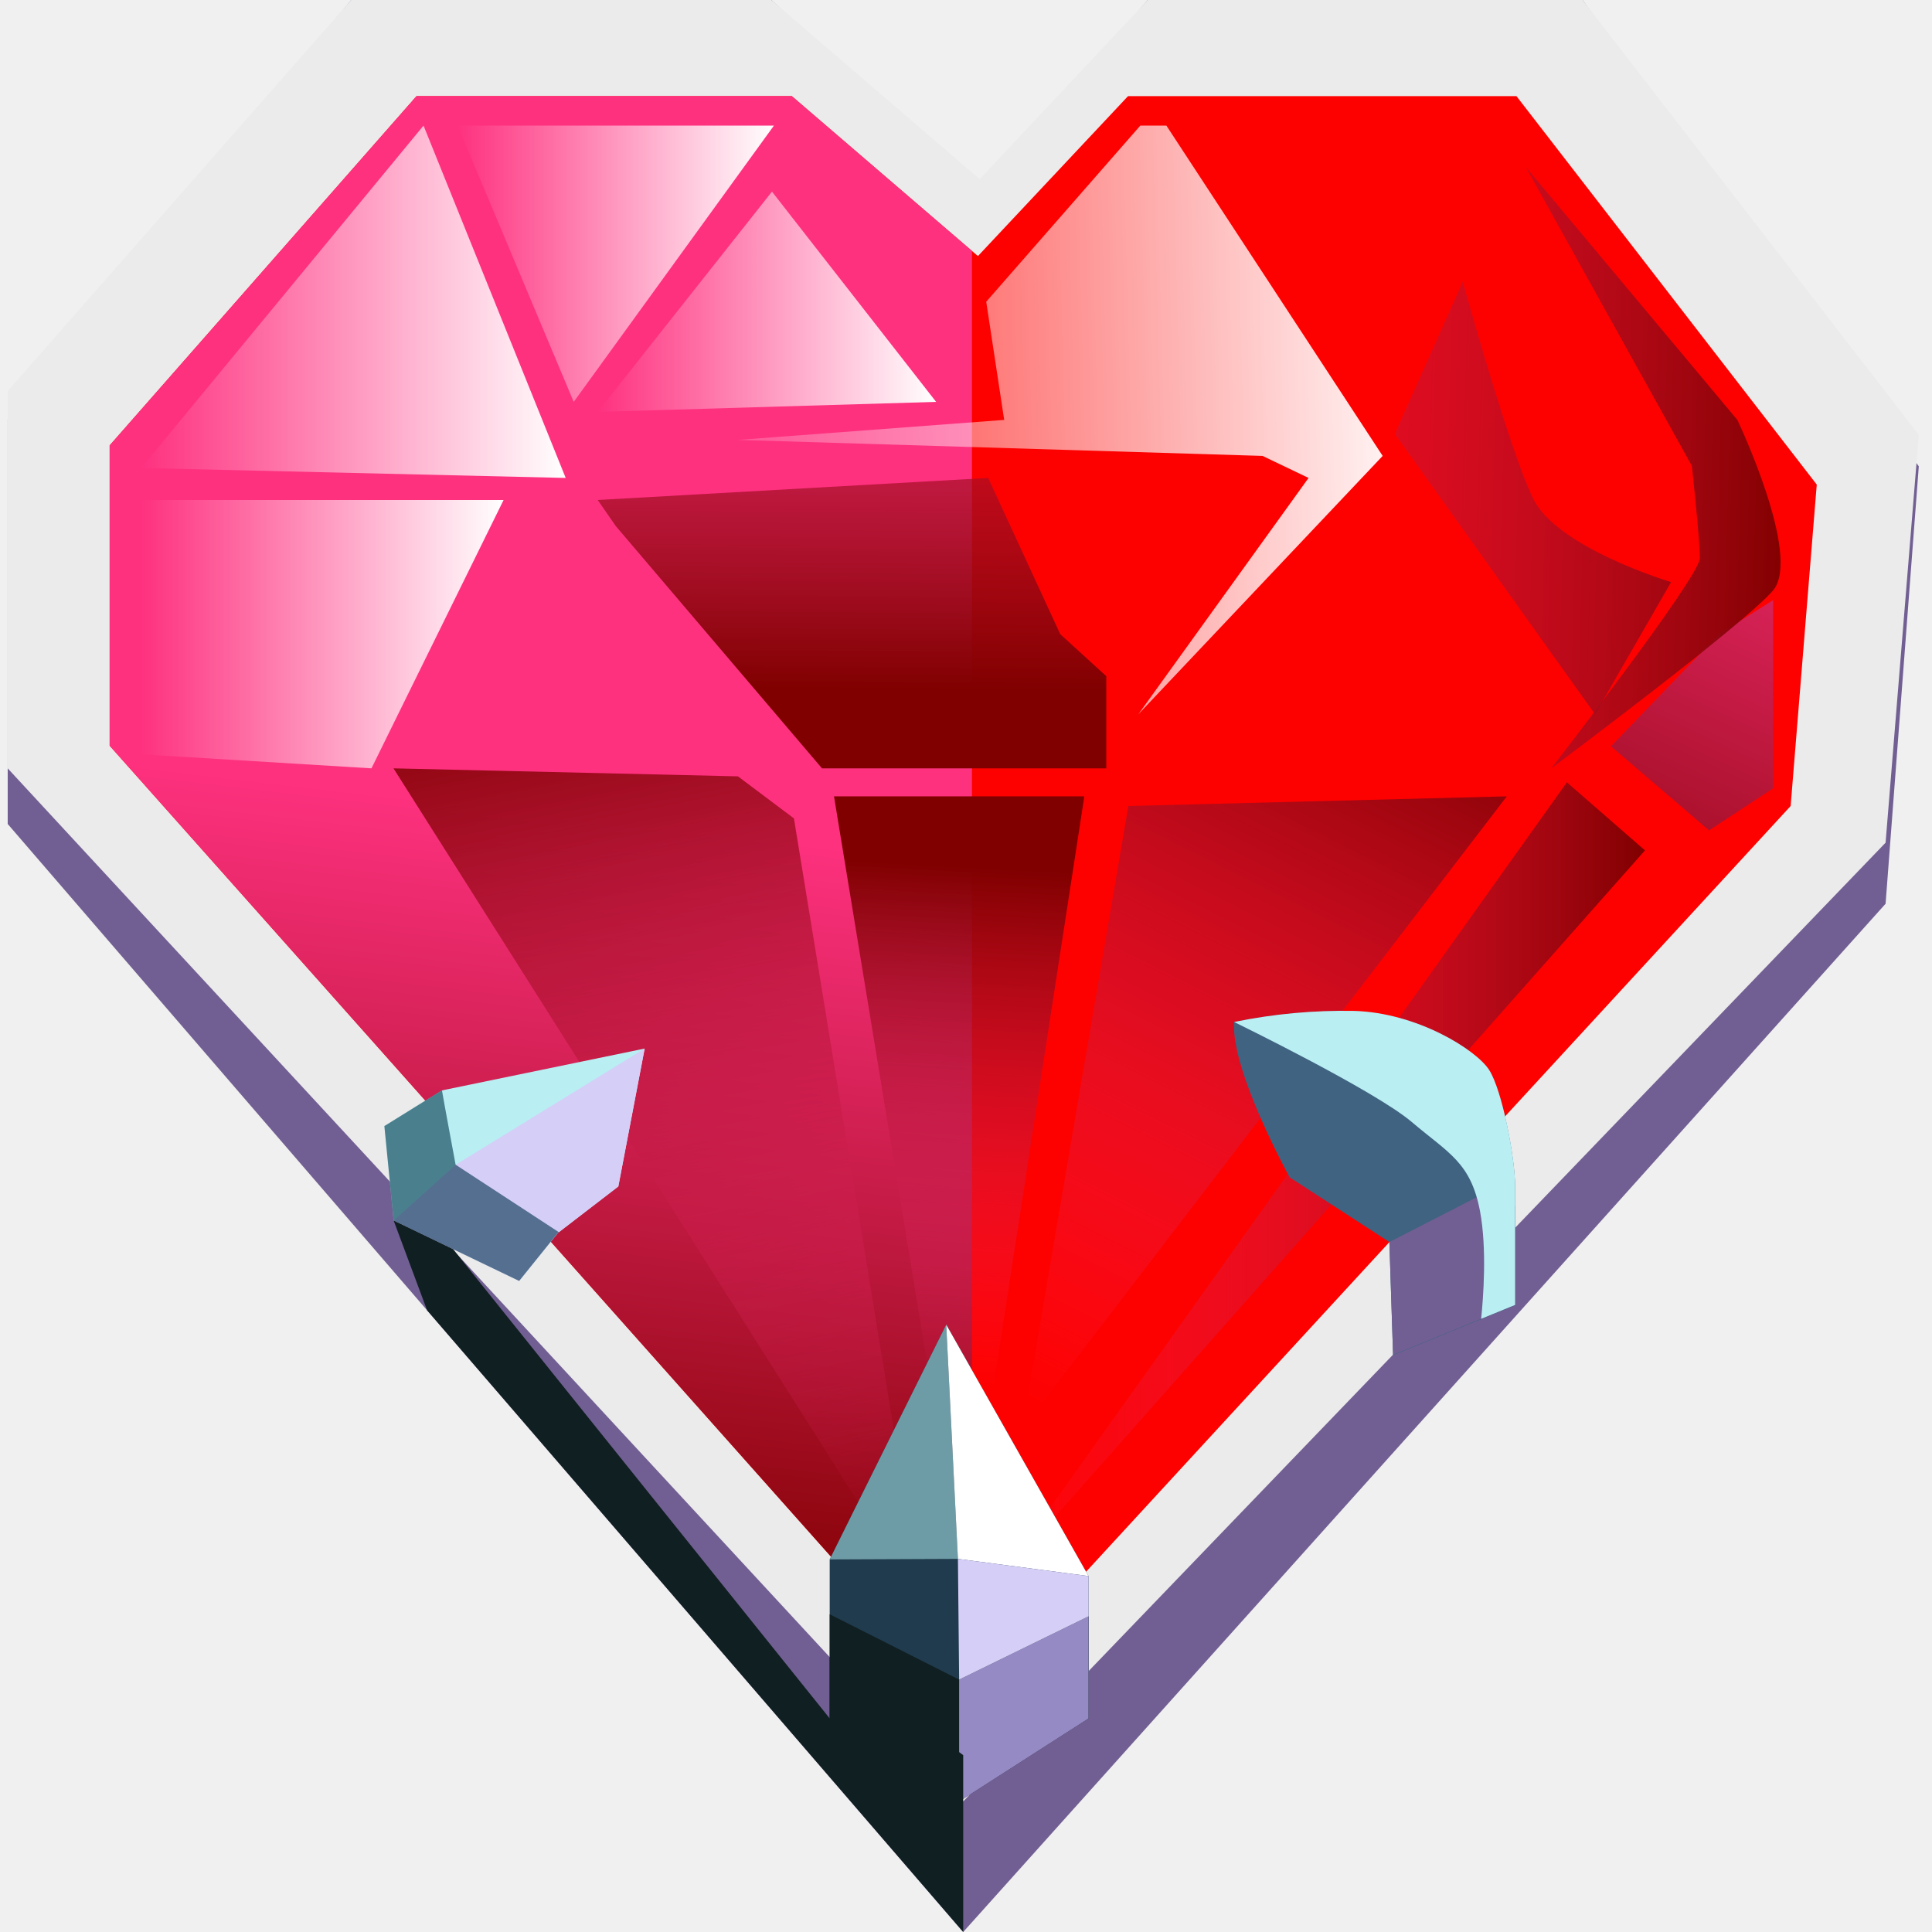
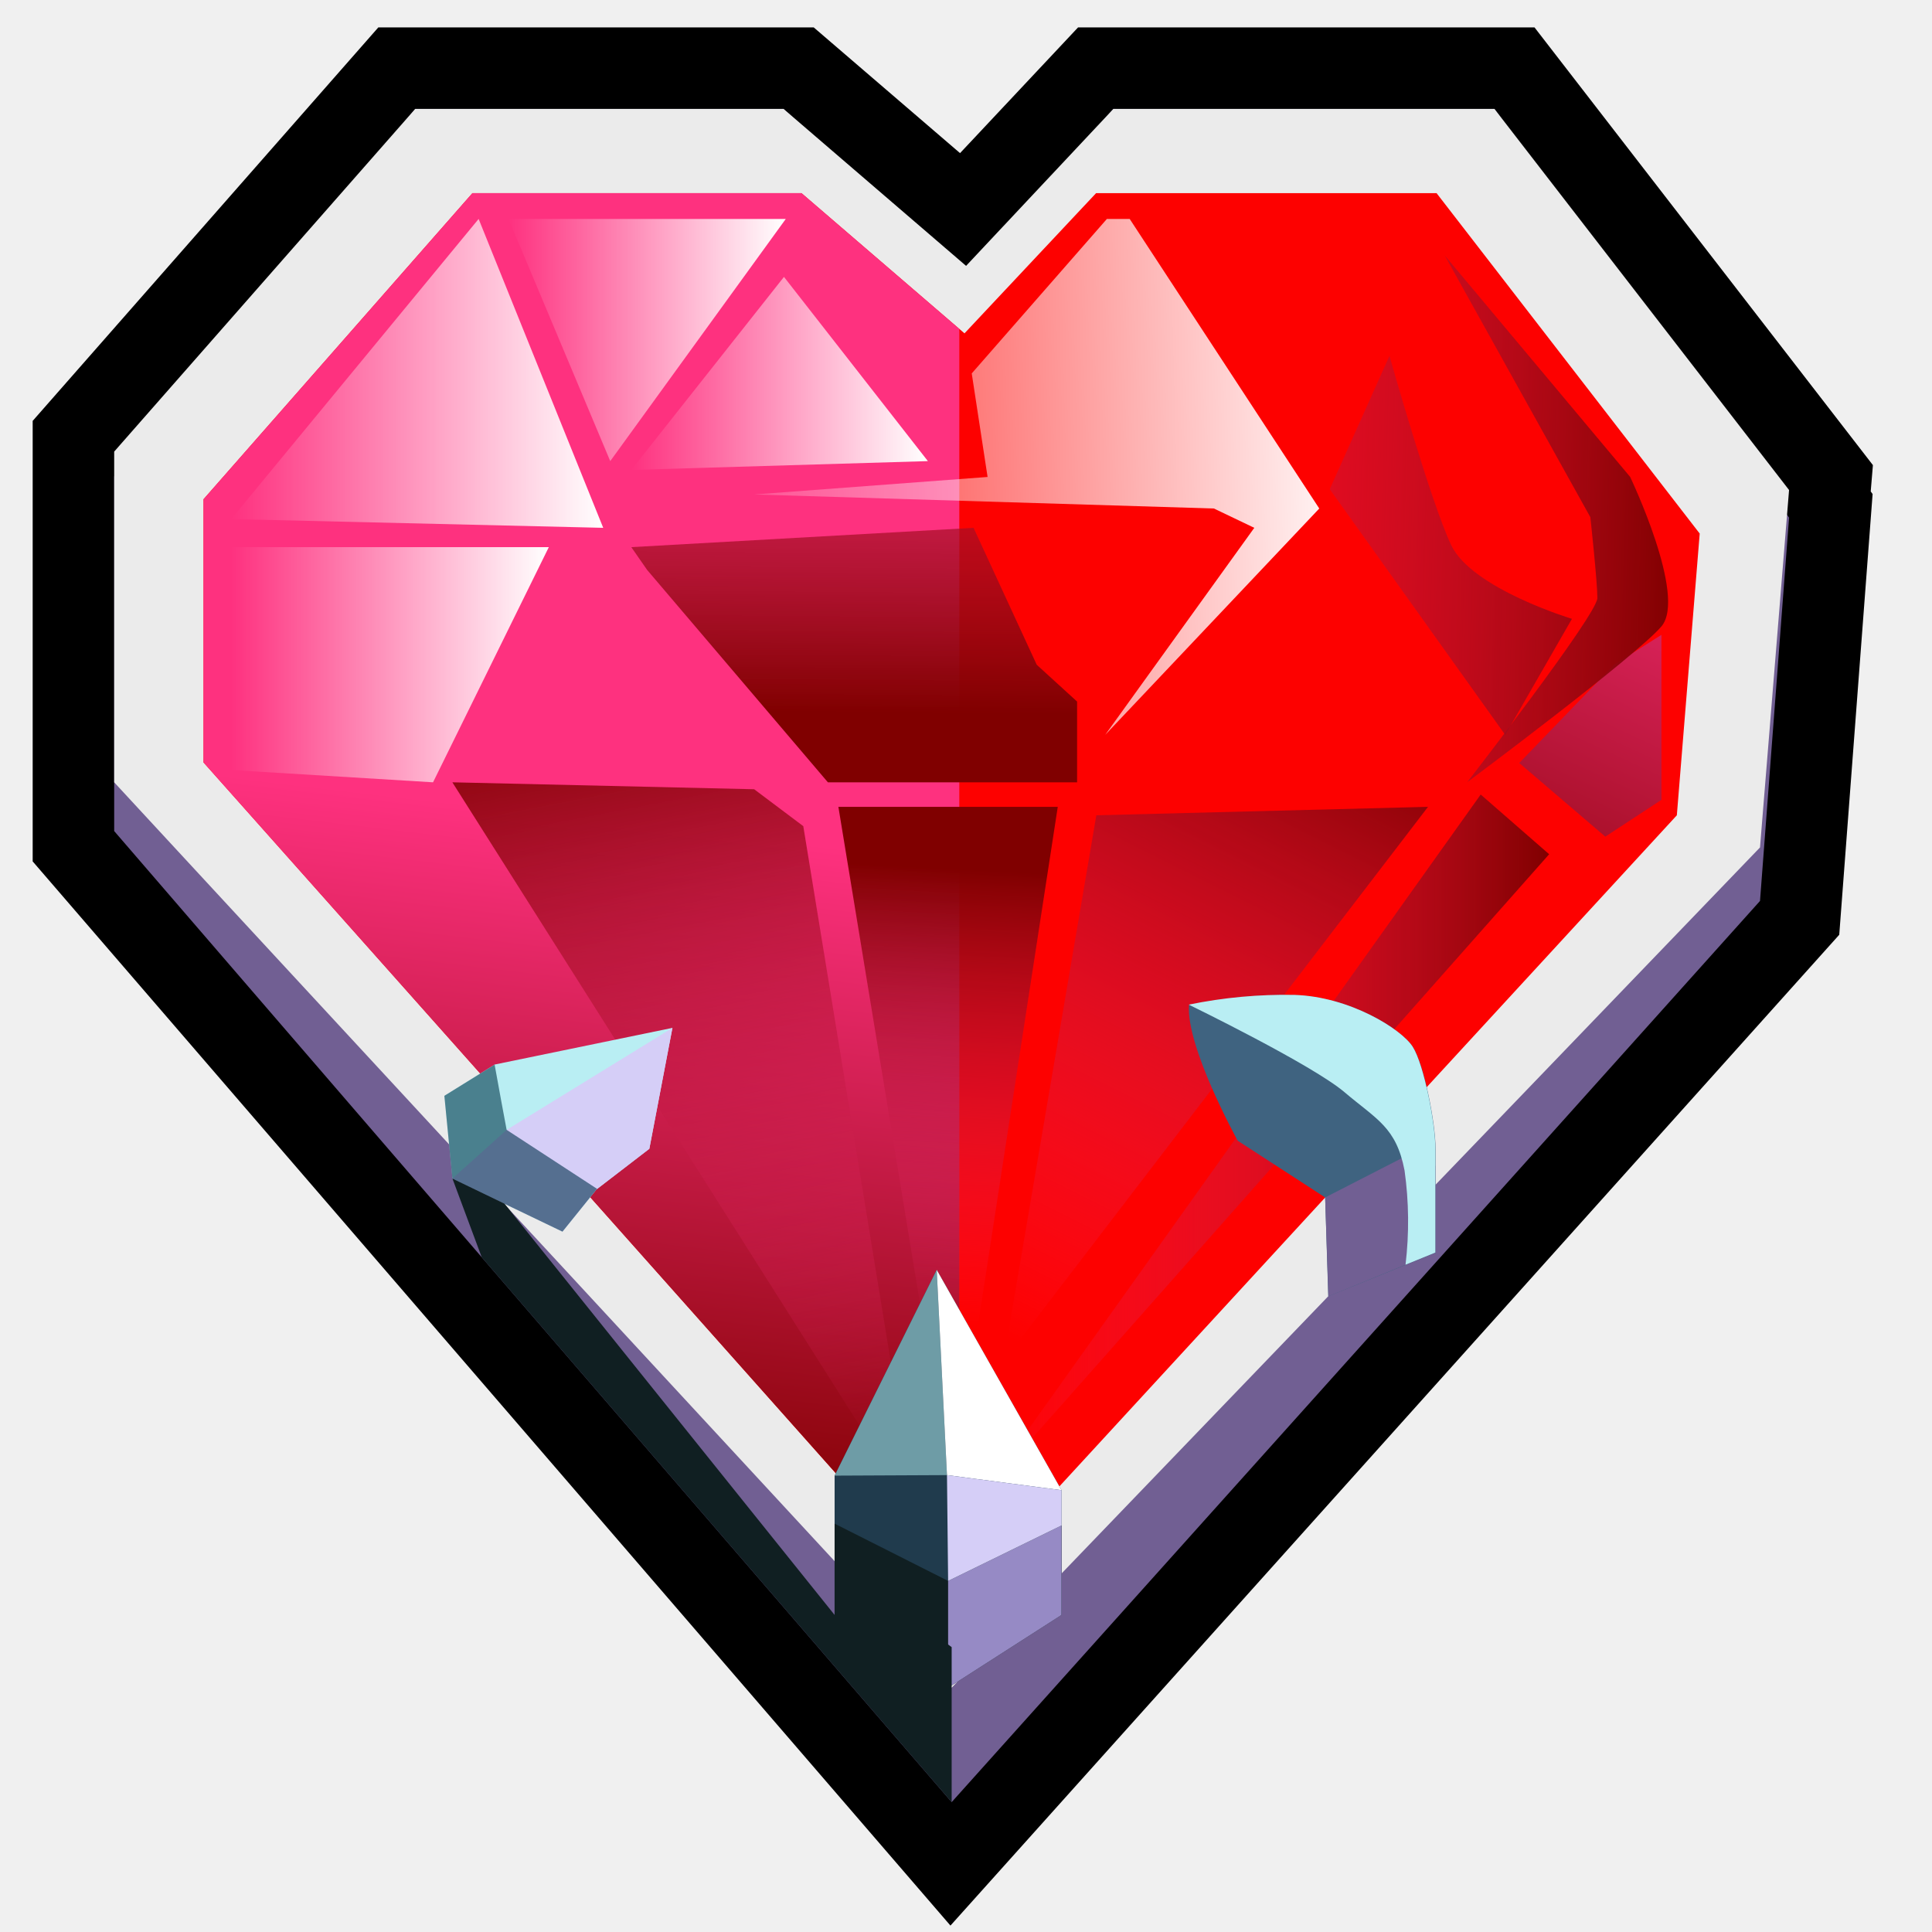
<svg xmlns="http://www.w3.org/2000/svg" xmlns:xlink="http://www.w3.org/1999/xlink" viewBox="0 0 256 256" width="256" height="256">
  <defs>
-     <style>.cls-1{isolation:isolate;}.cls-2{fill:#715f93;}.cls-3{fill:#ebebeb;}.cls-4{fill:#fd0100;}.cls-5{fill:url(#linear-gradient);}.cls-6{fill:url(#linear-gradient-2);}.cls-7{fill:url(#linear-gradient-3);}.cls-8{fill:url(#linear-gradient-4);}.cls-9{fill:url(#linear-gradient-5);}.cls-10{fill:url(#linear-gradient-6);}.cls-11{fill:url(#linear-gradient-7);}.cls-12{fill:url(#linear-gradient-8);}.cls-13{fill:url(#linear-gradient-9);}.cls-14{fill:url(#linear-gradient-10);}.cls-15{fill:url(#linear-gradient-11);}.cls-16{fill:url(#linear-gradient-12);}.cls-17{fill:url(#linear-gradient-13);}.cls-18{fill:url(#linear-gradient-14);}.cls-19{fill:#3f6380;}.cls-20{fill:#b9eef3;}.cls-21{fill:#203b4d;}.cls-22{fill:#101f22;}.cls-23{fill:#6e9ca6;}.cls-24{fill:#fff;}.cls-25{fill:#968ac5;}.cls-26{fill:#d5cef7;}.cls-27{fill:#668995;mix-blend-mode:multiply;}</style>
-     <linearGradient id="linear-gradient" x1="75.72" y1="107.5" x2="63.5" y2="210.9" gradientUnits="userSpaceOnUse">
+     <style>.cls-1{isolation:isolate;}.cls-2{fill:#101f22;}.cls-3{fill:#715f93;}.cls-4{fill:#ebebeb;}.cls-5{fill:#fd0100;}.cls-6{fill:url(#linear-gradient);}.cls-7{fill:url(#linear-gradient-2);}.cls-8{fill:url(#linear-gradient-3);}.cls-9{fill:url(#linear-gradient-4);}.cls-10{fill:url(#linear-gradient-5);}.cls-11{fill:url(#linear-gradient-6);}.cls-12{fill:url(#linear-gradient-7);}.cls-13{fill:url(#linear-gradient-8);}.cls-14{fill:url(#linear-gradient-9);}.cls-15{fill:url(#linear-gradient-10);}.cls-16{fill:url(#linear-gradient-11);}.cls-17{fill:url(#linear-gradient-12);}.cls-18{fill:url(#linear-gradient-13);}.cls-19{fill:url(#linear-gradient-14);}.cls-20{fill:#3f6380;}.cls-21{fill:#b9eef3;}.cls-22{fill:#203b4d;}.cls-23{fill:#6e9ca6;}.cls-24{fill:#fff;}.cls-25{fill:#968ac5;}.cls-26{fill:#d5cef7;}.cls-27{fill:#668995;mix-blend-mode:multiply;}</style>
+     <linearGradient id="linear-gradient" x1="80.6" y1="108.64" x2="69.89" y2="199.27" gradientUnits="userSpaceOnUse">
      <stop offset="0" stop-color="#fe317f" />
      <stop offset="1" stop-color="maroon" />
    </linearGradient>
-     <linearGradient id="linear-gradient-2" x1="18.71" y1="39.99" x2="74.96" y2="39.99" gradientUnits="userSpaceOnUse">
+     <linearGradient id="linear-gradient-2" x1="30.64" y1="49.48" x2="79.93" y2="49.48" gradientUnits="userSpaceOnUse">
      <stop offset="0" stop-color="#fff" stop-opacity="0" />
      <stop offset="1" stop-color="#fff" />
    </linearGradient>
-     <linearGradient id="linear-gradient-3" x1="60.63" y1="34.94" x2="102.55" y2="34.94" xlink:href="#linear-gradient-2" />
-     <linearGradient id="linear-gradient-4" x1="77.72" y1="57.58" x2="189.48" y2="54.62" xlink:href="#linear-gradient-2" />
-     <linearGradient id="linear-gradient-5" x1="18.71" y1="84.03" x2="66.73" y2="84.03" xlink:href="#linear-gradient-2" />
-     <linearGradient id="linear-gradient-6" x1="113.58" y1="-2.71" x2="112.84" y2="91.28" gradientUnits="userSpaceOnUse">
+     <linearGradient id="linear-gradient-3" x1="67.38" y1="45.06" x2="104.12" y2="45.06" xlink:href="#linear-gradient-2" />
+     <linearGradient id="linear-gradient-4" x1="82.36" y1="64.9" x2="180.3" y2="62.3" xlink:href="#linear-gradient-2" />
+     <linearGradient id="linear-gradient-5" x1="30.64" y1="88.08" x2="72.72" y2="88.08" xlink:href="#linear-gradient-2" />
+     <linearGradient id="linear-gradient-6" x1="113.78" y1="12.06" x2="113.13" y2="94.44" gradientUnits="userSpaceOnUse">
      <stop offset="0" stop-color="#fe317f" stop-opacity="0" />
      <stop offset="1" stop-color="maroon" />
    </linearGradient>
-     <linearGradient id="linear-gradient-7" x1="132.96" y1="64.01" x2="237.32" y2="66.97" xlink:href="#linear-gradient-6" />
-     <linearGradient id="linear-gradient-8" x1="98.2" y1="206.52" x2="75.25" y2="87.37" xlink:href="#linear-gradient-6" />
-     <linearGradient id="linear-gradient-9" x1="122.9" y1="183.61" x2="126.6" y2="114.78" xlink:href="#linear-gradient-6" />
-     <linearGradient id="linear-gradient-10" x1="134.96" y1="185.42" x2="183.8" y2="87.72" xlink:href="#linear-gradient-6" />
-     <linearGradient id="linear-gradient-11" x1="132" y1="156.73" x2="217.97" y2="156.73" xlink:href="#linear-gradient-6" />
-     <linearGradient id="linear-gradient-12" x1="246.8" y1="53.06" x2="207.57" y2="137.44" xlink:href="#linear-gradient" />
-     <linearGradient id="linear-gradient-13" x1="79.2" y1="39.99" x2="124.04" y2="39.99" xlink:href="#linear-gradient-2" />
-     <linearGradient id="linear-gradient-14" x1="133.08" y1="59.97" x2="237.43" y2="62.93" xlink:href="#linear-gradient-6" />
+     <linearGradient id="linear-gradient-7" x1="130.77" y1="70.53" x2="222.22" y2="73.13" xlink:href="#linear-gradient-6" />
+     <linearGradient id="linear-gradient-8" x1="100.3" y1="195.43" x2="80.19" y2="91" xlink:href="#linear-gradient-6" />
+     <linearGradient id="linear-gradient-9" x1="121.95" y1="175.35" x2="125.19" y2="115.03" xlink:href="#linear-gradient-6" />
+     <linearGradient id="linear-gradient-10" x1="132.52" y1="176.93" x2="175.33" y2="91.31" xlink:href="#linear-gradient-6" />
+     <linearGradient id="linear-gradient-11" x1="129.93" y1="151.79" x2="205.27" y2="151.79" xlink:href="#linear-gradient-6" />
+     <linearGradient id="linear-gradient-12" x1="230.54" y1="60.94" x2="196.16" y2="134.88" xlink:href="#linear-gradient" />
+     <linearGradient id="linear-gradient-13" x1="83.65" y1="49.48" x2="122.95" y2="49.48" xlink:href="#linear-gradient-2" />
+     <linearGradient id="linear-gradient-14" x1="130.87" y1="66.99" x2="222.33" y2="69.58" xlink:href="#linear-gradient-6" />
  </defs>
  <g class="cls-1">
+     <g id="Layer_2" data-name="Layer 2">
+       <polygon points="244.14 64.69 244.31 62.64 243.05 61.01 203.55 9.92 201.95 7.85 199.34 7.85 148.25 7.85 145.94 7.85 144.37 9.53 128.1 26.85 107.49 9.13 106 7.85 104.02 7.85 54.65 7.85 52.24 7.85 50.65 9.66 10.29 55.6 8.97 57.11 8.97 59.11 8.97 62.44 8.97 103.45 8.97 109.99 8.97 111.97 10.26 113.46 59.53 170.6 122.53 243.66 126.48 248.24 130.53 243.74 238.91 122.92 240.12 121.57 240.25 119.76 244.15 68.37 244.29 66.43 244.03 66.07 244.14 64.69" />
+       <polygon class="cls-2" points="237.06 64.93 198.02 14.43 147.53 14.43 128.01 35.23 103.82 14.43 55.02 14.43 15.13 59.84 15.13 63.13 15.13 103.66 15.13 110.12 63.83 166.59 63.83 166.59 126.1 238.79 233.21 119.38 237.06 68.59 236.79 68.22 237.06 64.93" />
+       <path d="M125.94,255.15,4.33,114.14V55.77L50.13,3.63h57.69l19.39,16.66L142.85,3.63h60.48l44.84,58-.29,3.49.25.34-4.42,58.4Zm-100-149L126.26,222.44l96.46-107.53L226,71.71l-.29-.4.26-3.09-33.24-43H152.2L128.81,50.16l-29-24.93H59.91l-34,38.68Z" />
+     </g>
    <g id="Layer_1" data-name="Layer 1">
-       <polygon class="cls-2" points="1.02 55.56 46.53 0 102.21 0 129.81 25.44 152.08 0 209.7 0 254.25 61.79 249.85 119.75 127.63 256 1.02 109.18 1.02 55.56" />
-       <polygon class="cls-3" points="1.02 51.81 46.53 0 102.21 0 129.81 23.73 152.08 0 209.7 0 254.25 57.62 249.85 111.66 127.63 238.7 1.02 101.81 1.02 51.81" />
-       <polygon class="cls-4" points="14.53 59.02 55.19 12.74 104.92 12.74 129.58 33.93 149.47 12.74 200.94 12.74 240.73 64.21 237.27 106.8 127.63 225.96 14.53 98.81 14.53 59.02" />
-       <polygon class="cls-5" points="128.79 33.25 104.92 12.74 55.19 12.74 14.53 59.02 14.53 98.81 127.63 225.96 128.79 224.7 128.79 33.25" />
-       <polygon class="cls-6" points="18.71 62.01 74.96 63.33 56.12 16.64 18.71 62.01" />
-       <polygon class="cls-7" points="76.02 53.25 60.63 16.64 102.55 16.64 76.02 53.25" />
-       <polygon class="cls-8" points="133.06 55.64 97.78 58.29 167.29 60.41 173.39 63.33 150.84 94.64 183.21 60.41 154.55 16.64 151.1 16.64 130.68 39.98 133.06 55.64" />
-       <polygon class="cls-9" points="49.22 101.81 18.71 99.95 18.71 66.25 66.73 66.25 49.22 101.81" />
-       <polygon class="cls-10" points="79.2 66.25 130.94 63.33 140.49 84.03 146.59 89.6 146.59 101.81 108.92 101.81 81.59 69.7 79.2 66.25" />
-       <path class="cls-11" d="M193.82,37.33l-9,20.17,26.53,37.14,10.08-17.51S206.29,72.62,203.11,66,193.82,37.33,193.82,37.33Z" />
-       <polygon class="cls-12" points="52.14 101.81 97.78 102.87 105.2 108.44 122.19 212.44 52.14 101.81" />
-       <polygon class="cls-13" points="110.51 105.52 143.68 105.52 127.63 209.79 110.51 105.52" />
-       <polygon class="cls-14" points="135.45 189.36 149.51 106.8 199.66 105.52 135.45 189.36" />
-       <polygon class="cls-15" points="132 209.79 207.62 103.66 217.97 112.68 132 209.79" />
-       <polygon class="cls-16" points="213.46 98.89 226.46 110.03 234.95 104.46 234.95 79.52 227.78 84.03 213.46 98.89" />
-       <polygon class="cls-17" points="102.29 25.39 79.2 54.58 124.04 53.25 102.29 25.39" />
-       <path class="cls-18" d="M202.18,22.14l22,39.59s1.06,9.73,1.06,12.22-19.68,27.85-19.68,27.85,25.48-19,29.37-23.55-4.72-22.61-4.72-22.61Z" />
-       <path class="cls-19" d="M184.1,164.58,170.88,156s-7.84-14.21-7.35-20.58A72.27,72.27,0,0,1,179.45,134c8.33.25,16.17,5.15,17.88,7.84s3.43,11.6,3.43,15.36v15.76l-16.17,6.61Z" />
-       <path class="cls-2" d="M195.67,158.64l-11.57,5.94.49,14.94,16.17-6.61V159.79Z" />
-       <path class="cls-20" d="M196.11,160.49c.94,5,.43,11.54.15,14.26l4.5-1.84V157.15c0-3.76-1.71-12.66-3.43-15.36s-9.55-7.59-17.88-7.84a72.27,72.27,0,0,0-15.92,1.47s18.61,9.07,23.51,13.23S194.88,154,196.11,160.49Z" />
-       <polygon class="cls-21" points="109.94 227.7 109.94 206.63 125.38 175.52 144.24 208.84 144.24 227.7 127.09 235.54 109.94 227.7" />
-       <polygon class="cls-22" points="144.24 227.7 144.24 214.17 127.09 222.56 109.94 213.9 109.94 227.7 127.09 238.7 144.24 227.7" />
-       <polygon class="cls-23" points="125.38 175.52 126.93 206.56 109.94 206.63 125.38 175.52" />
-       <polygon class="cls-24" points="144.24 208.84 126.93 206.56 125.38 175.52 144.24 208.84" />
-       <polygon class="cls-25" points="127.09 222.56 127.09 238.7 144.24 227.7 144.24 214.17 127.09 222.56" />
-       <polygon class="cls-26" points="127.09 222.56 126.93 206.56 144.24 208.84 144.24 214.17 127.09 222.56" />
-       <polygon class="cls-20" points="50.93 149.21 58.53 144.49 85.42 138.94 81.93 157.21 73.92 163.37 68.79 169.74 52.16 161.73 50.93 149.21" />
-       <polygon class="cls-26" points="52.16 161.73 68.79 169.74 73.92 163.37 81.93 157.21 85.42 138.94 60.38 154.34 52.16 161.73" />
-       <path class="cls-27" d="M50.93,149.21l1.23,12.52,16.63,8,5.13-6.37.13-.09-13.68-8.94s-1.58-8.47-1.81-9.86h0Z" />
-       <polygon class="cls-22" points="127.63 256 127.63 232.56 109.94 219.58 109.94 227.7 60.05 165.53 52.16 161.73 56.59 173.62 127.63 256" />
+       <polygon class="cls-3" points="15.13 63.13 55.02 14.43 103.82 14.43 128.01 36.73 147.53 14.43 198.02 14.43 237.06 68.59 233.21 119.38 126.1 238.79 15.13 110.12 15.13 63.13" />
+       <polygon class="cls-4" points="15.13 59.84 55.02 14.43 103.82 14.43 128.01 35.23 147.53 14.43 198.02 14.43 237.06 64.93 233.21 112.29 126.1 223.63 15.13 103.66 15.13 59.84" />
+       <polygon class="cls-5" points="26.97 66.15 62.6 25.59 106.2 25.59 127.8 44.17 145.24 25.59 190.35 25.59 225.22 70.7 222.19 108.03 126.1 212.47 26.97 101.03 26.97 66.15" />
+       <polygon class="cls-6" points="127.11 43.58 106.2 25.59 62.6 25.59 26.97 66.15 26.97 101.03 126.1 212.47 127.11 211.37 127.11 43.58" />
+       <polygon class="cls-7" points="30.64 68.78 79.93 69.94 63.42 29.01 30.64 68.78" />
+       <polygon class="cls-8" points="80.86 61.1 67.38 29.01 104.12 29.01 80.86 61.1" />
+       <polygon class="cls-9" points="130.86 63.2 99.93 65.52 160.85 67.38 166.2 69.94 146.44 97.38 174.81 67.38 149.69 29.01 146.67 29.01 128.76 49.48 130.86 63.2" />
+       <polygon class="cls-10" points="57.38 103.66 30.64 102.03 30.64 72.5 72.72 72.5 57.38 103.66" />
+       <polygon class="cls-11" points="83.65 72.5 129 69.94 137.37 88.08 142.72 92.96 142.72 103.66 109.7 103.66 85.75 75.52 83.65 72.5" />
+       <path class="cls-12" d="M184.11,47.15,176.2,64.82l23.25,32.56L208.29,82s-13.26-4-16-9.77S184.11,47.15,184.11,47.15Z" />
+       <polygon class="cls-13" points="59.94 103.66 99.93 104.58 106.44 109.47 121.32 200.62 59.94 103.66" />
+       <polygon class="cls-14" points="111.09 106.91 140.16 106.91 126.1 198.29 111.09 106.91" />
+       <polygon class="cls-15" points="132.95 180.39 145.27 108.03 189.22 106.91 132.95 180.39" />
+       <polygon class="cls-16" points="129.93 198.29 196.2 105.28 205.27 113.19 129.93 198.29" />
+       <polygon class="cls-17" points="201.31 101.1 212.71 110.86 220.15 105.98 220.15 84.12 213.87 88.08 201.31 101.1" />
+       <polygon class="cls-18" points="103.88 36.69 83.65 62.27 122.95 61.1 103.88 36.69" />
+       <path class="cls-19" d="M191.43,33.84l19.3,34.69s.93,8.53.93,10.71-17.25,24.41-17.25,24.41S216.74,87,220.15,83,216,63.19,216,63.19Z" />
+       <path class="cls-20" d="M175.59,158.67,164,151.15s-6.88-12.45-6.45-18a63.42,63.42,0,0,1,14-1.29c7.3.22,14.17,4.51,15.67,6.87s3,10.17,3,13.46V166L176,171.77Z" />
+       <path class="cls-3" d="M185.73,153.47l-10.14,5.2.43,13.1,14.17-5.8v-11.5Z" />
+       <path class="cls-21" d="M186.11,155.09a48.58,48.58,0,0,1,.13,12.49l3.95-1.61V152.16c0-3.29-1.5-11.1-3-13.46s-8.37-6.65-15.67-6.87a63.42,63.42,0,0,0-14,1.29s16.32,7.94,20.62,11.59S185,149.35,186.11,155.09Z" />
+       <polygon class="cls-22" points="110.59 213.99 110.59 195.53 124.12 168.26 140.66 197.46 140.66 213.99 125.63 220.86 110.59 213.99" />
+       <polygon class="cls-2" points="140.66 213.99 140.66 202.13 125.63 209.48 110.59 201.89 110.59 213.99 125.63 223.63 140.66 213.99" />
+       <polygon class="cls-23" points="124.12 168.26 125.48 195.46 110.59 195.53 124.12 168.26" />
+       <polygon class="cls-24" points="140.66 197.46 125.48 195.46 124.12 168.26 140.66 197.46" />
+       <polygon class="cls-25" points="125.63 209.48 125.63 223.63 140.66 213.99 140.66 202.13 125.63 209.48" />
+       <polygon class="cls-26" points="125.63 209.48 125.48 195.46 140.66 197.46 140.66 202.13 125.63 209.48" />
+       <polygon class="cls-21" points="58.88 145.2 65.53 141.06 89.1 136.2 86.04 152.22 79.03 157.61 74.53 163.19 59.95 156.17 58.88 145.2" />
+       <polygon class="cls-26" points="59.95 156.17 74.53 163.19 79.03 157.61 86.04 152.22 89.1 136.2 67.15 149.7 59.95 156.17" />
+       <path class="cls-27" d="M58.88,145.2l1.07,11,14.58,7,4.5-5.58.1-.08-12-7.83s-1.39-7.43-1.59-8.64h0Z" />
+       <polygon class="cls-2" points="126.1 238.79 126.1 218.25 110.59 206.87 110.59 213.99 66.86 159.5 59.95 156.17 63.83 166.59 126.1 238.79" />
    </g>
  </g>
</svg>
